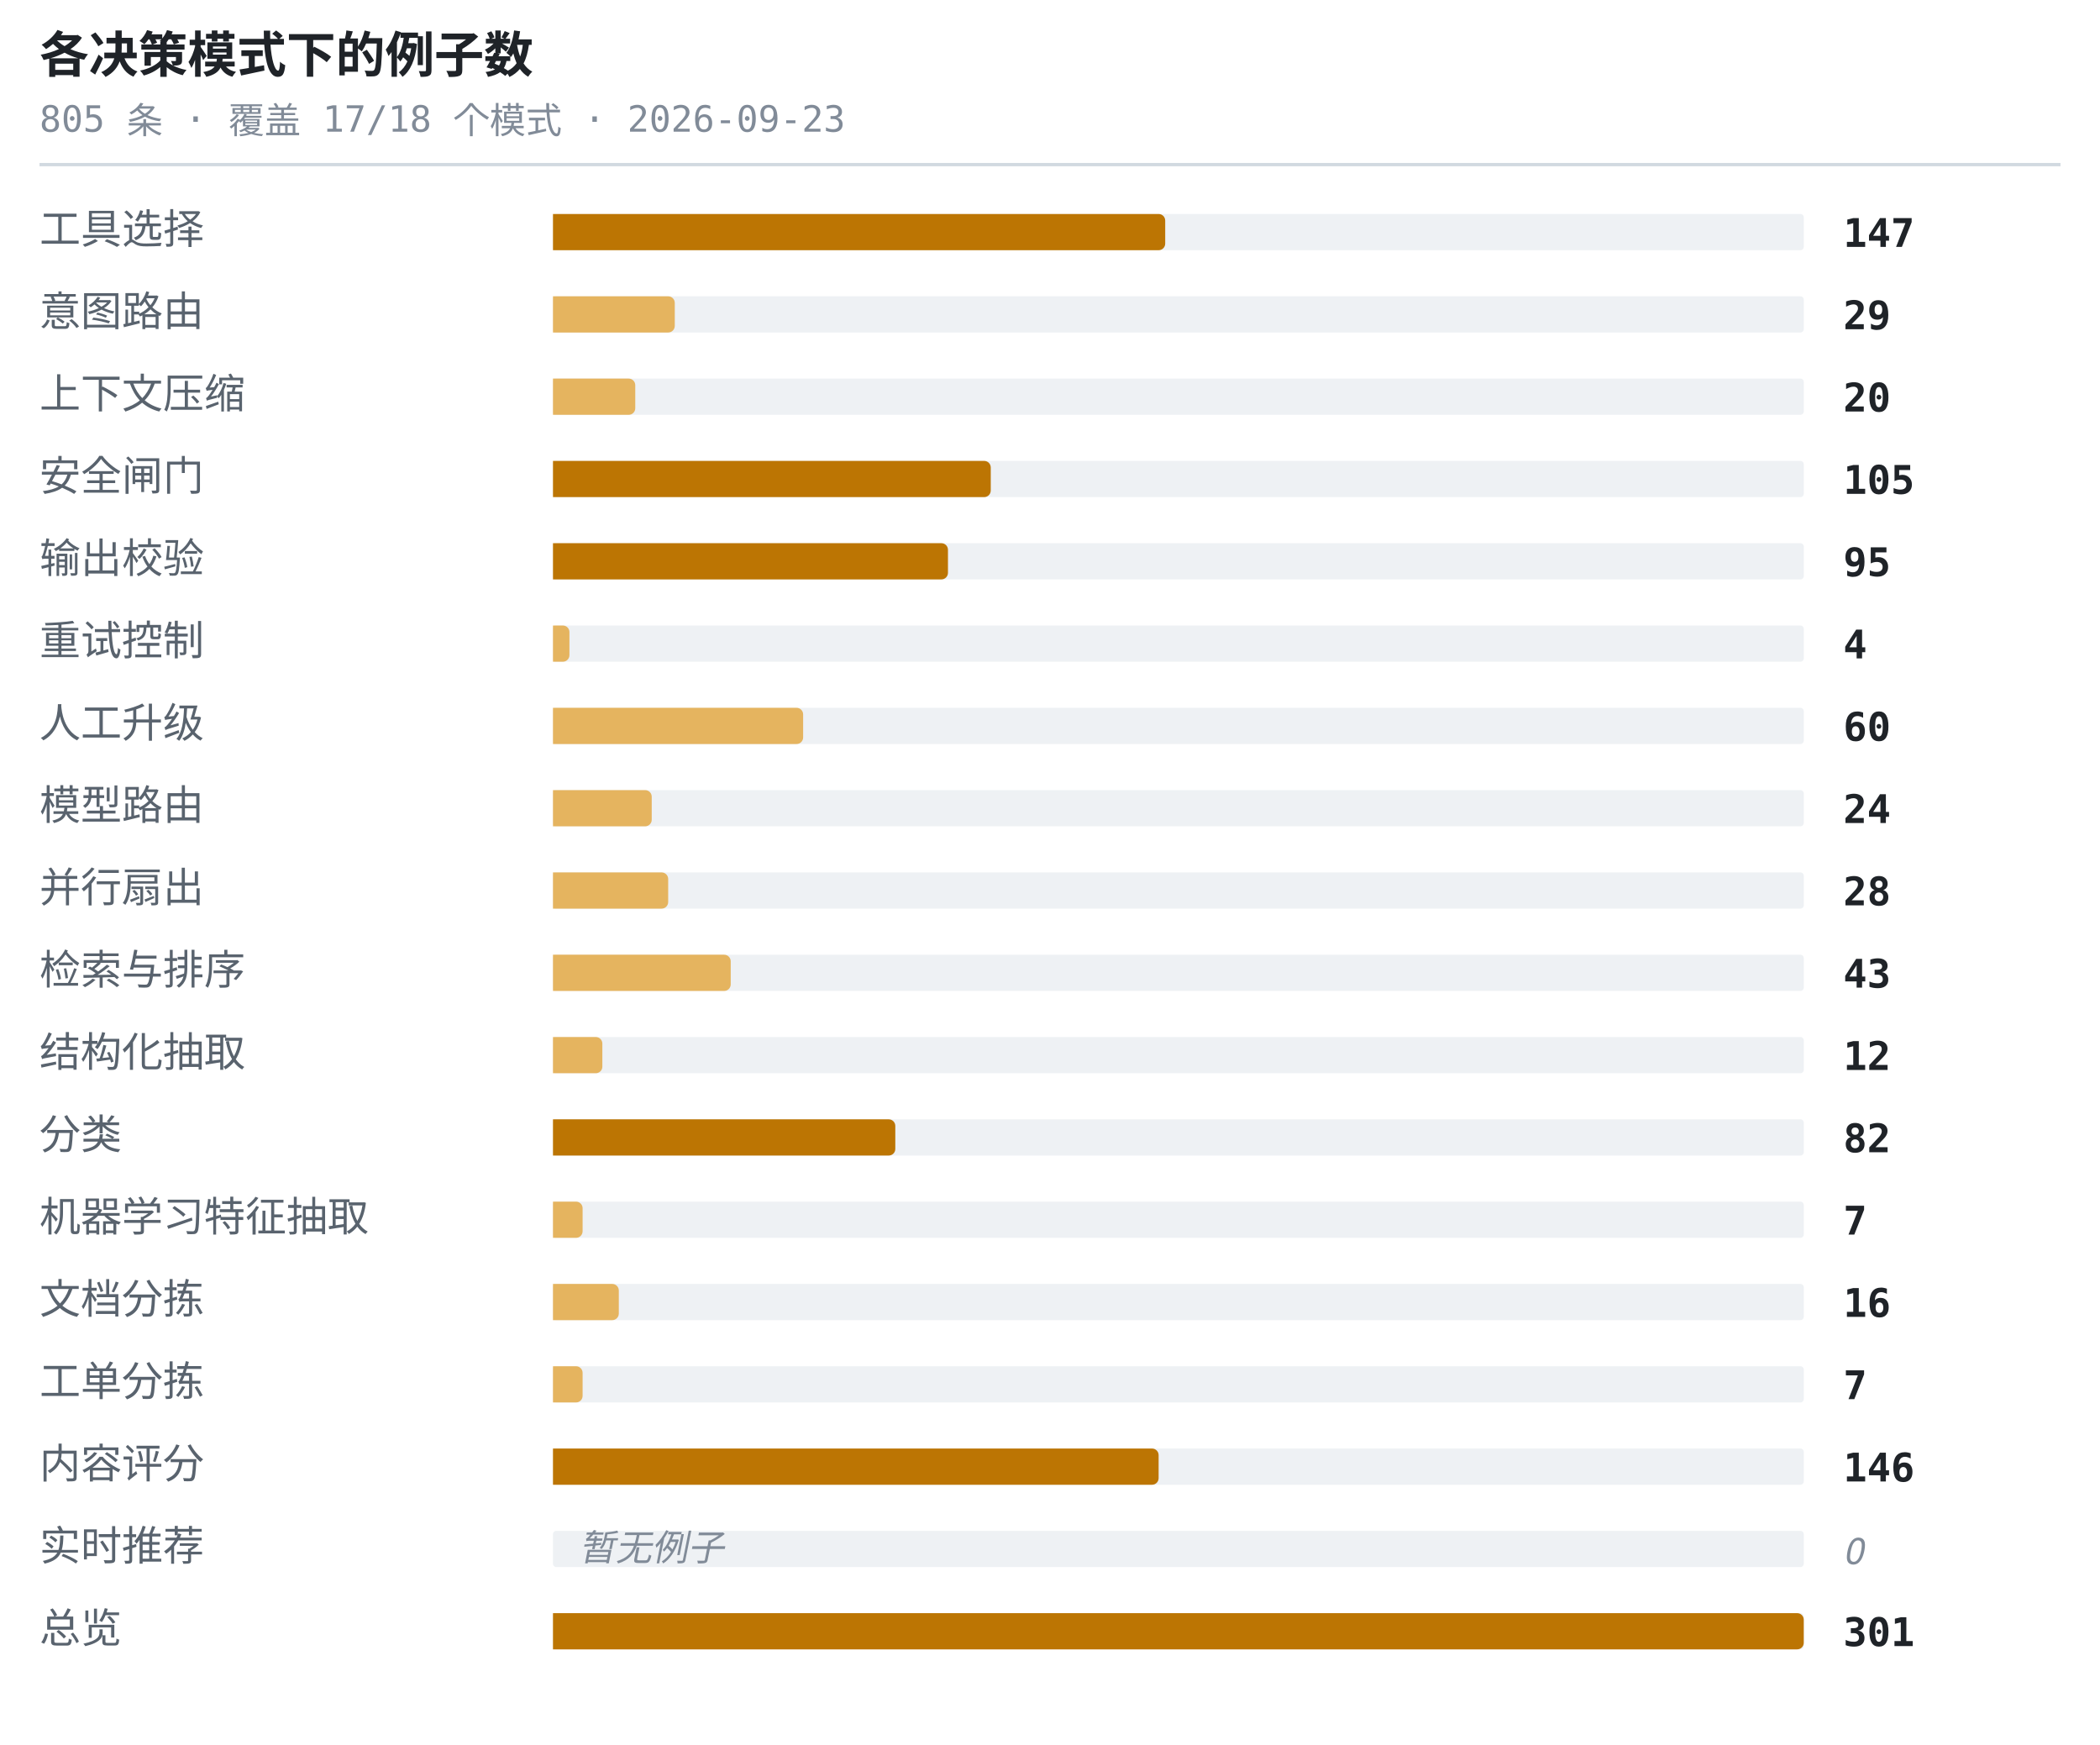
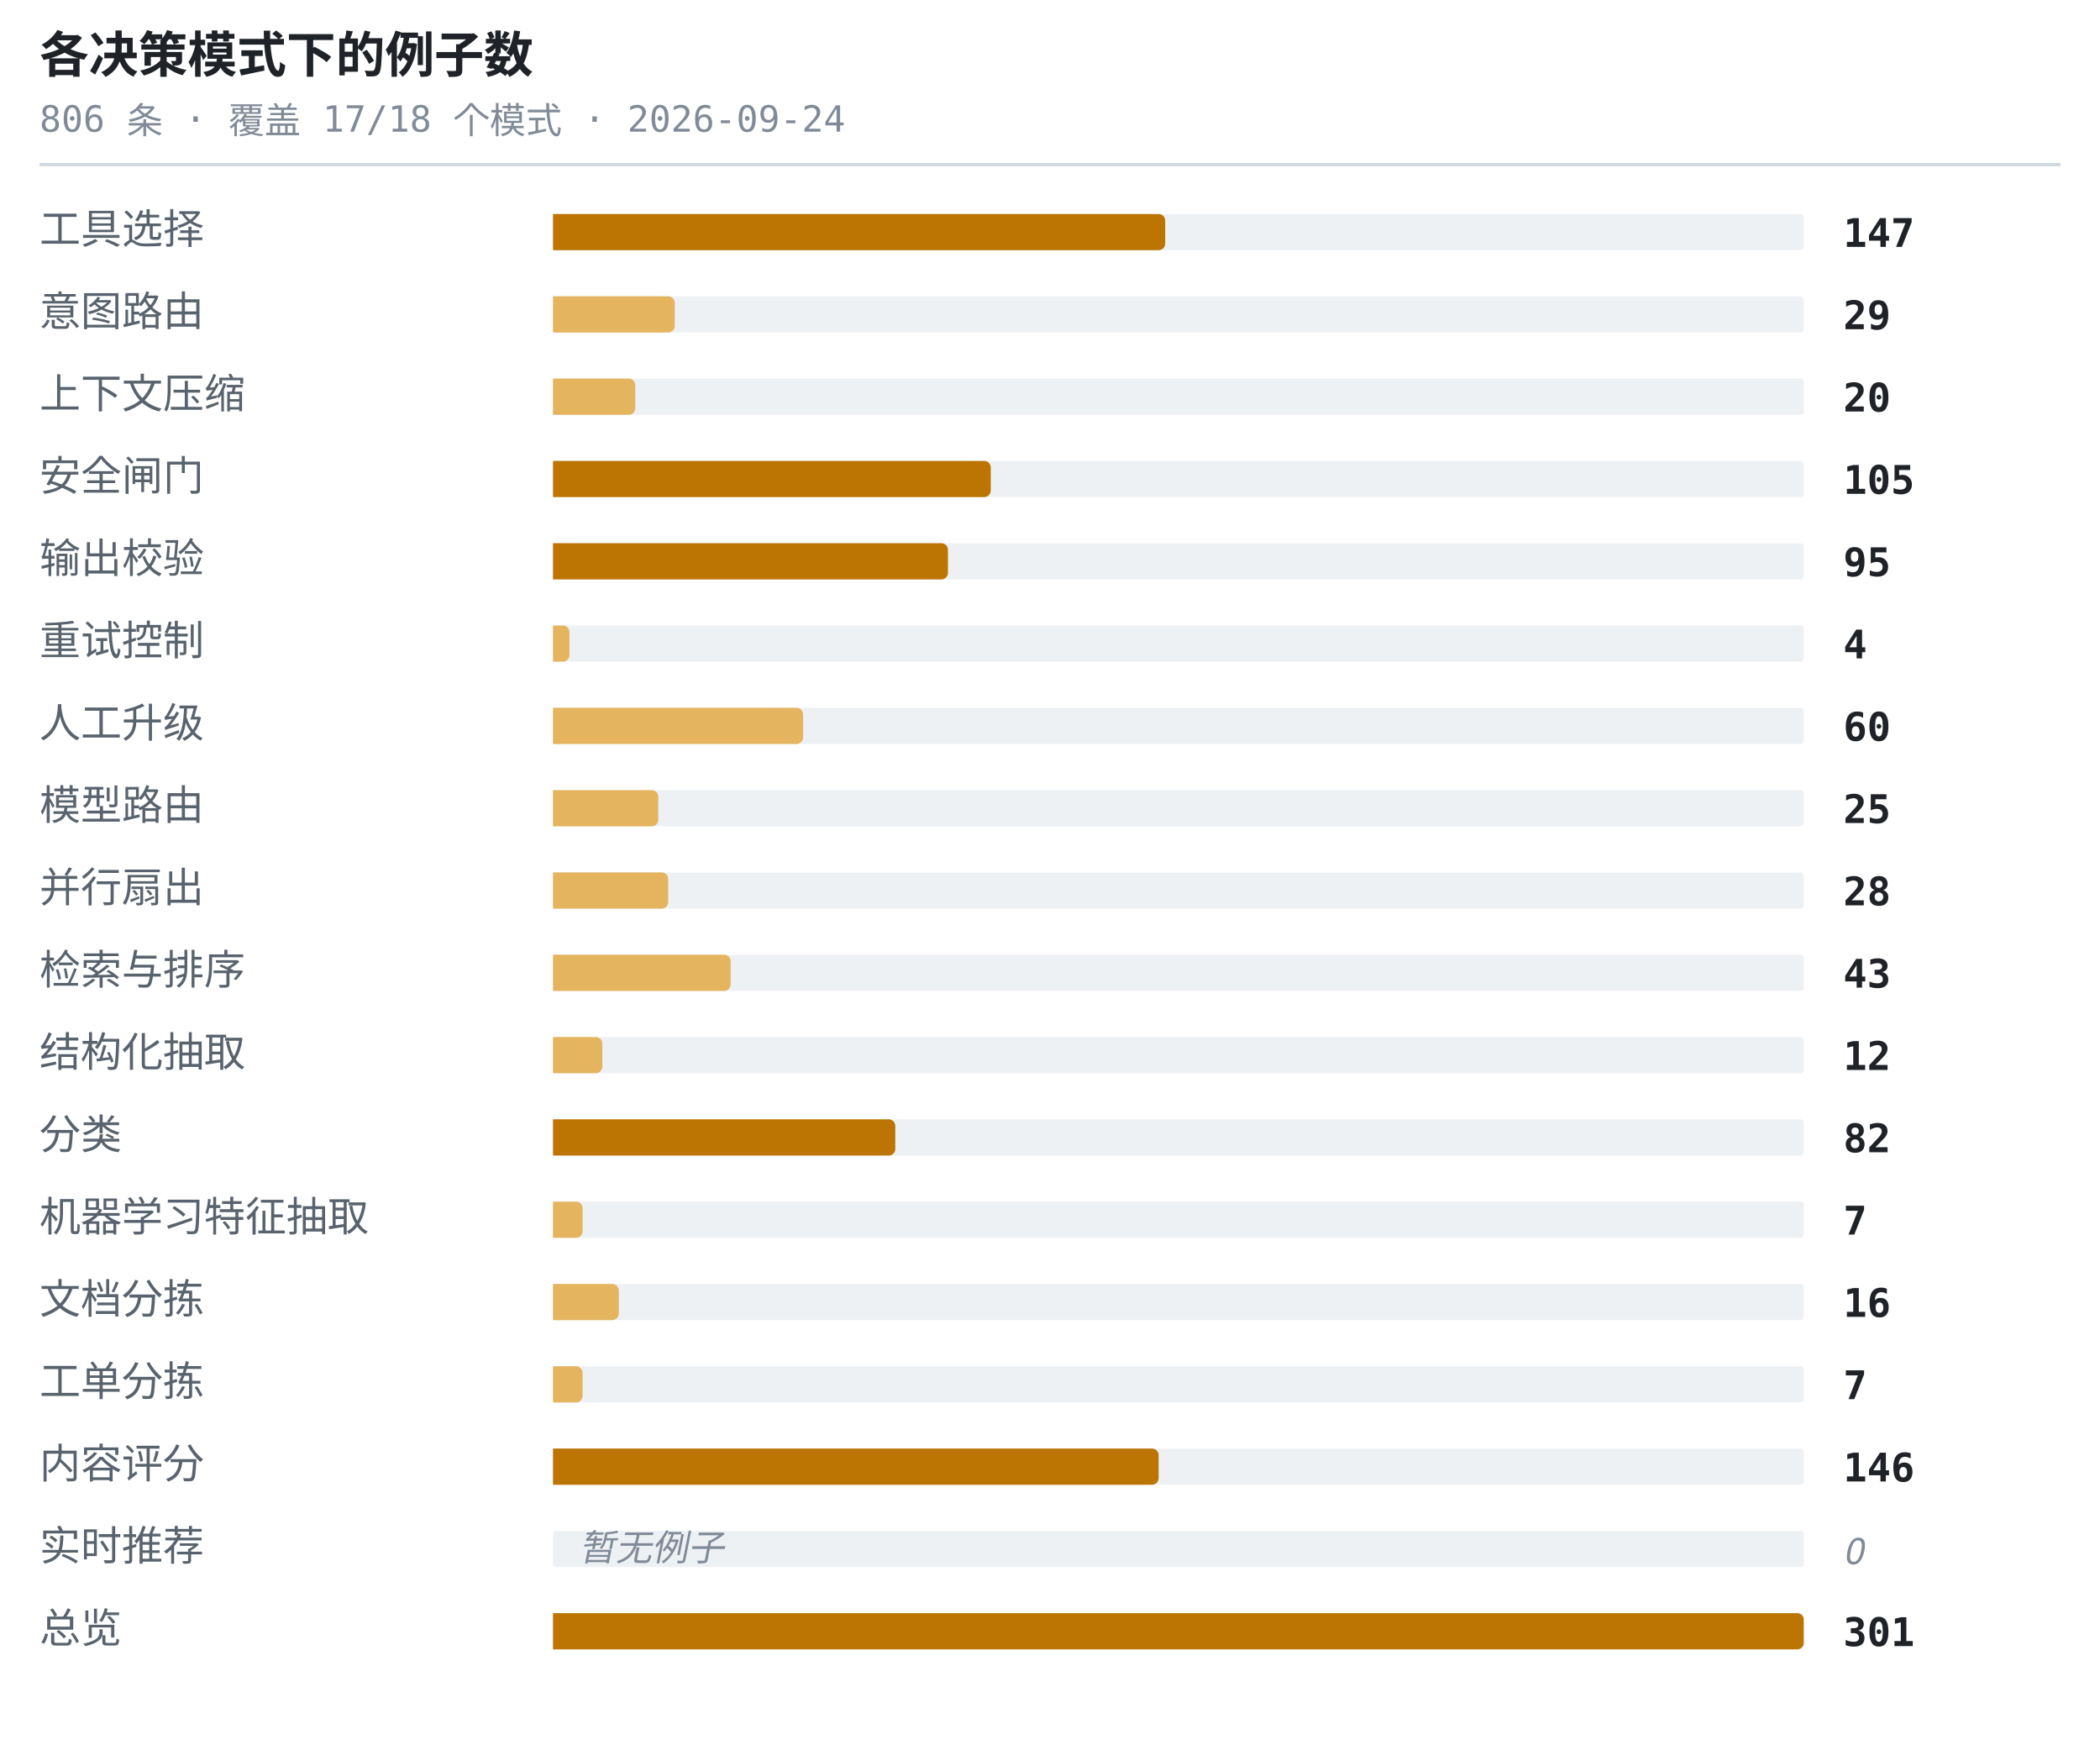
<svg xmlns="http://www.w3.org/2000/svg" width="638" height="530" viewBox="0 0 638 530" role="img" aria-label="各决策模式下的例子数">
  <style>.t{font:600 15px ui-monospace,SFMono-Regular,'SF Mono',Menlo,Consolas,monospace;fill:#1f2328}.s{font:11px ui-monospace,SFMono-Regular,'SF Mono',Menlo,Consolas,monospace;fill:#818b98}.l{font:12.5px -apple-system,BlinkMacSystemFont,'Segoe UI',Helvetica,Arial,sans-serif;fill:#59636e}.n{font:600 12px ui-monospace,SFMono-Regular,'SF Mono',Menlo,Consolas,monospace;fill:#1f2328}.g{font:italic 11px -apple-system,BlinkMacSystemFont,'Segoe UI',Helvetica,Arial,sans-serif;fill:#818b98}</style>
  <text x="12" y="22" class="t">各决策模式下的例子数</text>
-   <text x="12" y="40" class="s">805 条 · 覆盖 17/18 个模式 · 2026-09-23</text>
+   <text x="12" y="40" class="s">806 条 · 覆盖 17/18 个模式 · 2026-09-24</text>
  <line x1="12" y1="50" x2="626" y2="50" stroke="#d1d9e0" stroke-width="1" />
  <text x="12" y="74" class="l">工具选择</text>
  <rect x="168" y="65" width="380" height="11" rx="1" fill="#eef1f4" />
  <path d="M168 65h184a2 2 0 0 1 2 2v7a2 2 0 0 1-2 2h-184z" fill="#bc7503" />
  <text x="560" y="75" class="n">147</text>
  <text x="12" y="99" class="l">意图路由</text>
  <rect x="168" y="90" width="380" height="11" rx="1" fill="#eef1f4" />
  <path d="M168 90h35a2 2 0 0 1 2 2v7a2 2 0 0 1-2 2h-35z" fill="#e5b45f" />
  <text x="560" y="100" class="n">29</text>
  <text x="12" y="124" class="l">上下文压缩</text>
  <rect x="168" y="115" width="380" height="11" rx="1" fill="#eef1f4" />
  <path d="M168 115h23a2 2 0 0 1 2 2v7a2 2 0 0 1-2 2h-23z" fill="#e5b45f" />
  <text x="560" y="125" class="n">20</text>
  <text x="12" y="149" class="l">安全闸门</text>
  <rect x="168" y="140" width="380" height="11" rx="1" fill="#eef1f4" />
  <path d="M168 140h131a2 2 0 0 1 2 2v7a2 2 0 0 1-2 2h-131z" fill="#bc7503" />
  <text x="560" y="150" class="n">105</text>
  <text x="12" y="174" class="l">输出校验</text>
  <rect x="168" y="165" width="380" height="11" rx="1" fill="#eef1f4" />
  <path d="M168 165h118a2 2 0 0 1 2 2v7a2 2 0 0 1-2 2h-118z" fill="#bc7503" />
  <text x="560" y="175" class="n">95</text>
  <text x="12" y="199" class="l">重试控制</text>
  <rect x="168" y="190" width="380" height="11" rx="1" fill="#eef1f4" />
  <path d="M168 190h3a2 2 0 0 1 2 2v7a2 2 0 0 1-2 2h-3z" fill="#e5b45f" />
  <text x="560" y="200" class="n">4</text>
  <text x="12" y="224" class="l">人工升级</text>
  <rect x="168" y="215" width="380" height="11" rx="1" fill="#eef1f4" />
  <path d="M168 215h74a2 2 0 0 1 2 2v7a2 2 0 0 1-2 2h-74z" fill="#e5b45f" />
  <text x="560" y="225" class="n">60</text>
  <text x="12" y="249" class="l">模型路由</text>
  <rect x="168" y="240" width="380" height="11" rx="1" fill="#eef1f4" />
-   <path d="M168 240h28a2 2 0 0 1 2 2v7a2 2 0 0 1-2 2h-28z" fill="#e5b45f" />
-   <text x="560" y="250" class="n">24</text>
+   <path d="M168 240h30a2 2 0 0 1 2 2v7a2 2 0 0 1-2 2h-30z" fill="#e5b45f" />
+   <text x="560" y="250" class="n">25</text>
  <text x="12" y="274" class="l">并行扇出</text>
  <rect x="168" y="265" width="380" height="11" rx="1" fill="#eef1f4" />
  <path d="M168 265h33a2 2 0 0 1 2 2v7a2 2 0 0 1-2 2h-33z" fill="#e5b45f" />
  <text x="560" y="275" class="n">28</text>
  <text x="12" y="299" class="l">检索与排序</text>
  <rect x="168" y="290" width="380" height="11" rx="1" fill="#eef1f4" />
  <path d="M168 290h52a2 2 0 0 1 2 2v7a2 2 0 0 1-2 2h-52z" fill="#e5b45f" />
  <text x="560" y="300" class="n">43</text>
  <text x="12" y="324" class="l">结构化抽取</text>
  <rect x="168" y="315" width="380" height="11" rx="1" fill="#eef1f4" />
  <path d="M168 315h13a2 2 0 0 1 2 2v7a2 2 0 0 1-2 2h-13z" fill="#e5b45f" />
  <text x="560" y="325" class="n">12</text>
  <text x="12" y="349" class="l">分类</text>
  <rect x="168" y="340" width="380" height="11" rx="1" fill="#eef1f4" />
  <path d="M168 340h102a2 2 0 0 1 2 2v7a2 2 0 0 1-2 2h-102z" fill="#bc7503" />
  <text x="560" y="350" class="n">82</text>
  <text x="12" y="374" class="l">机器学习特征抽取</text>
  <rect x="168" y="365" width="380" height="11" rx="1" fill="#eef1f4" />
  <path d="M168 365h7a2 2 0 0 1 2 2v7a2 2 0 0 1-2 2h-7z" fill="#e5b45f" />
  <text x="560" y="375" class="n">7</text>
  <text x="12" y="399" class="l">文档分拣</text>
  <rect x="168" y="390" width="380" height="11" rx="1" fill="#eef1f4" />
  <path d="M168 390h18a2 2 0 0 1 2 2v7a2 2 0 0 1-2 2h-18z" fill="#e5b45f" />
  <text x="560" y="400" class="n">16</text>
  <text x="12" y="424" class="l">工单分拣</text>
  <rect x="168" y="415" width="380" height="11" rx="1" fill="#eef1f4" />
  <path d="M168 415h7a2 2 0 0 1 2 2v7a2 2 0 0 1-2 2h-7z" fill="#e5b45f" />
  <text x="560" y="425" class="n">7</text>
  <text x="12" y="449" class="l">内容评分</text>
  <rect x="168" y="440" width="380" height="11" rx="1" fill="#eef1f4" />
  <path d="M168 440h182a2 2 0 0 1 2 2v7a2 2 0 0 1-2 2h-182z" fill="#bc7503" />
  <text x="560" y="450" class="n">146</text>
  <text x="12" y="474" class="l">实时推荐</text>
  <rect x="168" y="465" width="380" height="11" rx="1" fill="#eef1f4" />
  <text x="176" y="474" class="g">暂无例子</text>
  <text x="560" y="475" class="g">0</text>
  <text x="12" y="499" class="l">总览</text>
  <rect x="168" y="490" width="380" height="11" rx="1" fill="#eef1f4" />
  <path d="M168 490h378a2 2 0 0 1 2 2v7a2 2 0 0 1-2 2h-378z" fill="#bc7503" />
  <text x="560" y="500" class="n">301</text>
</svg>
